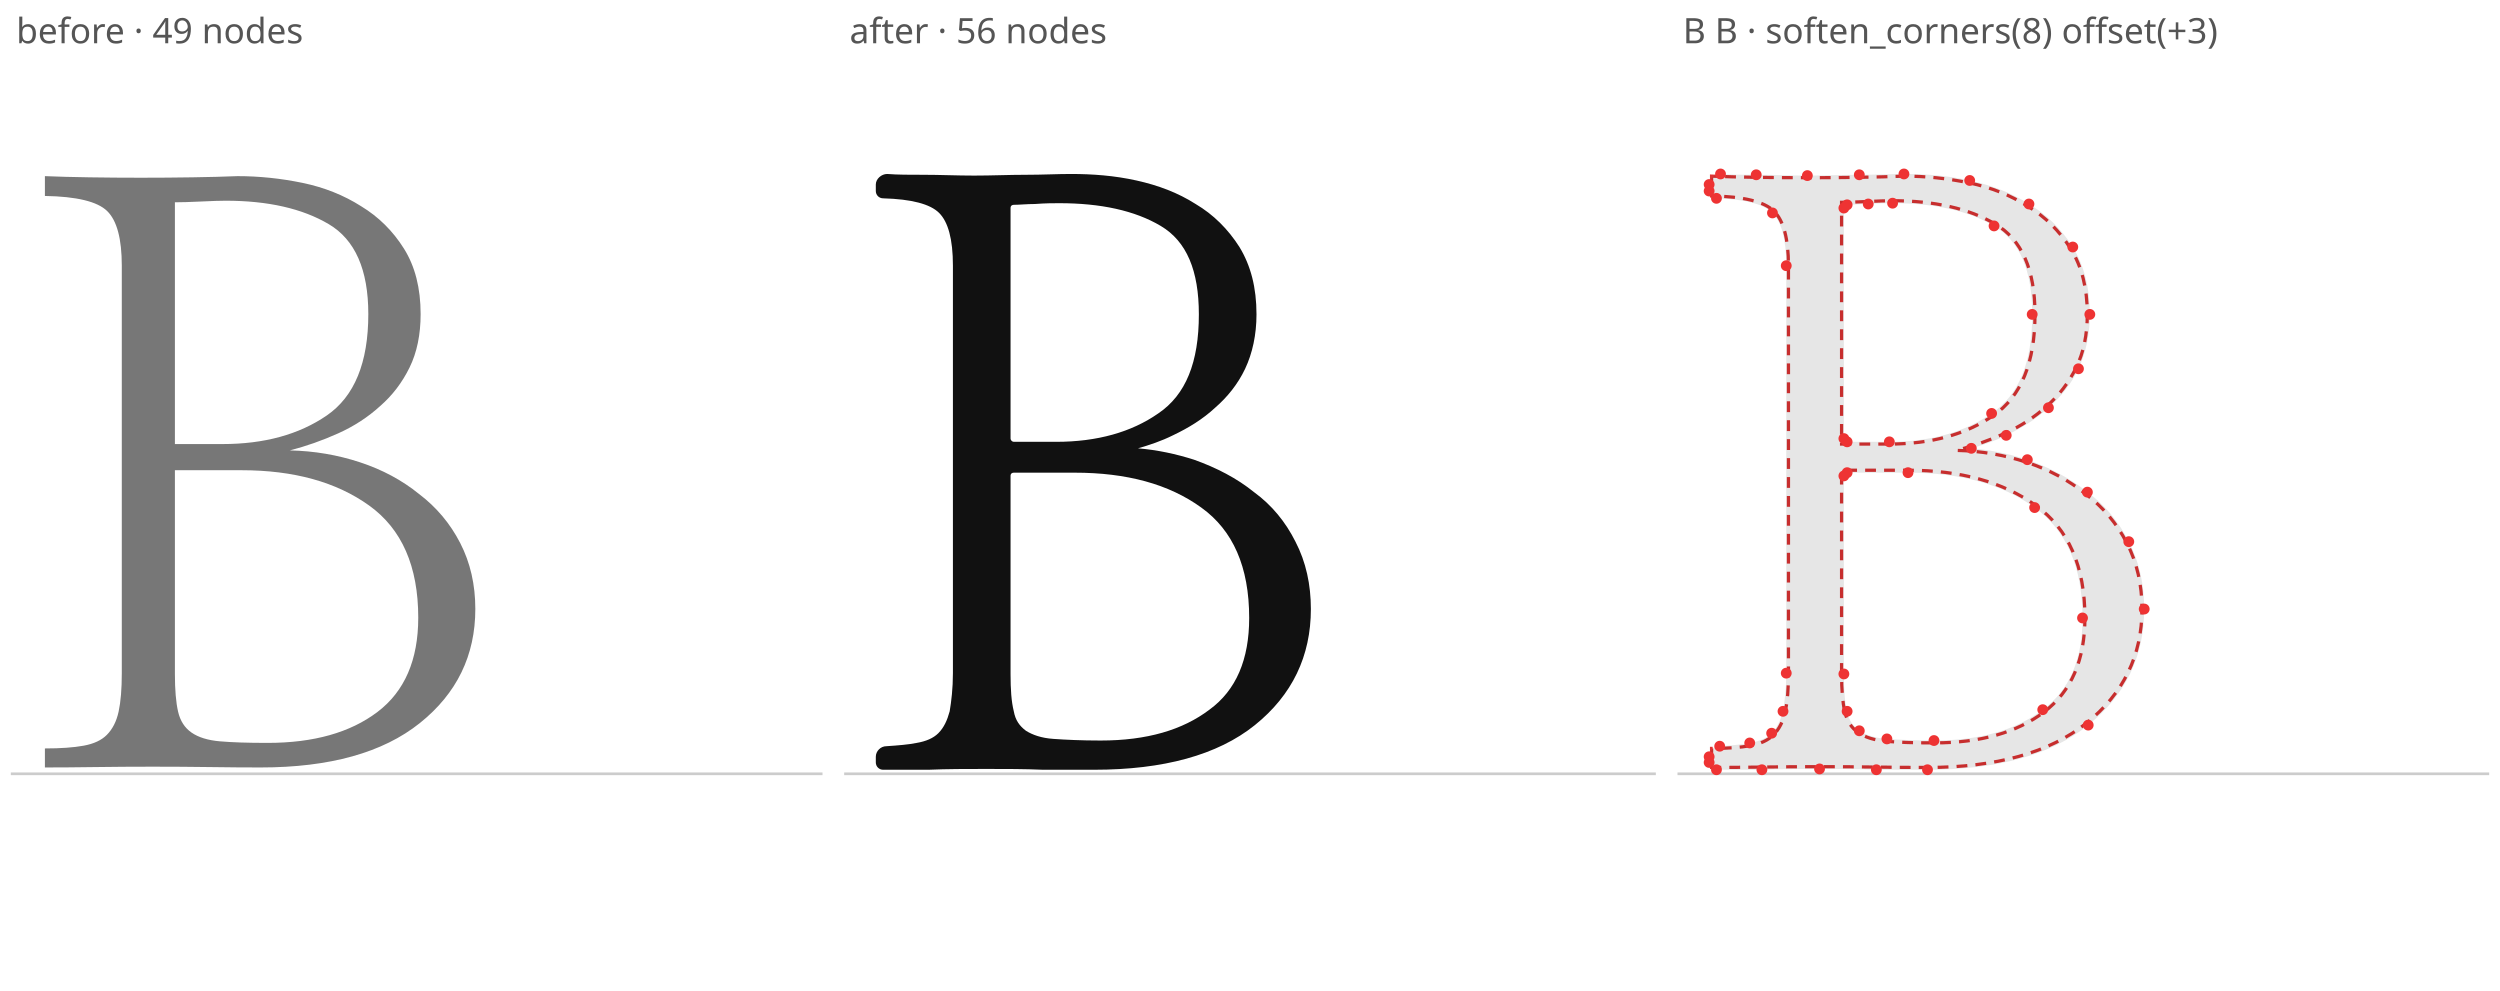
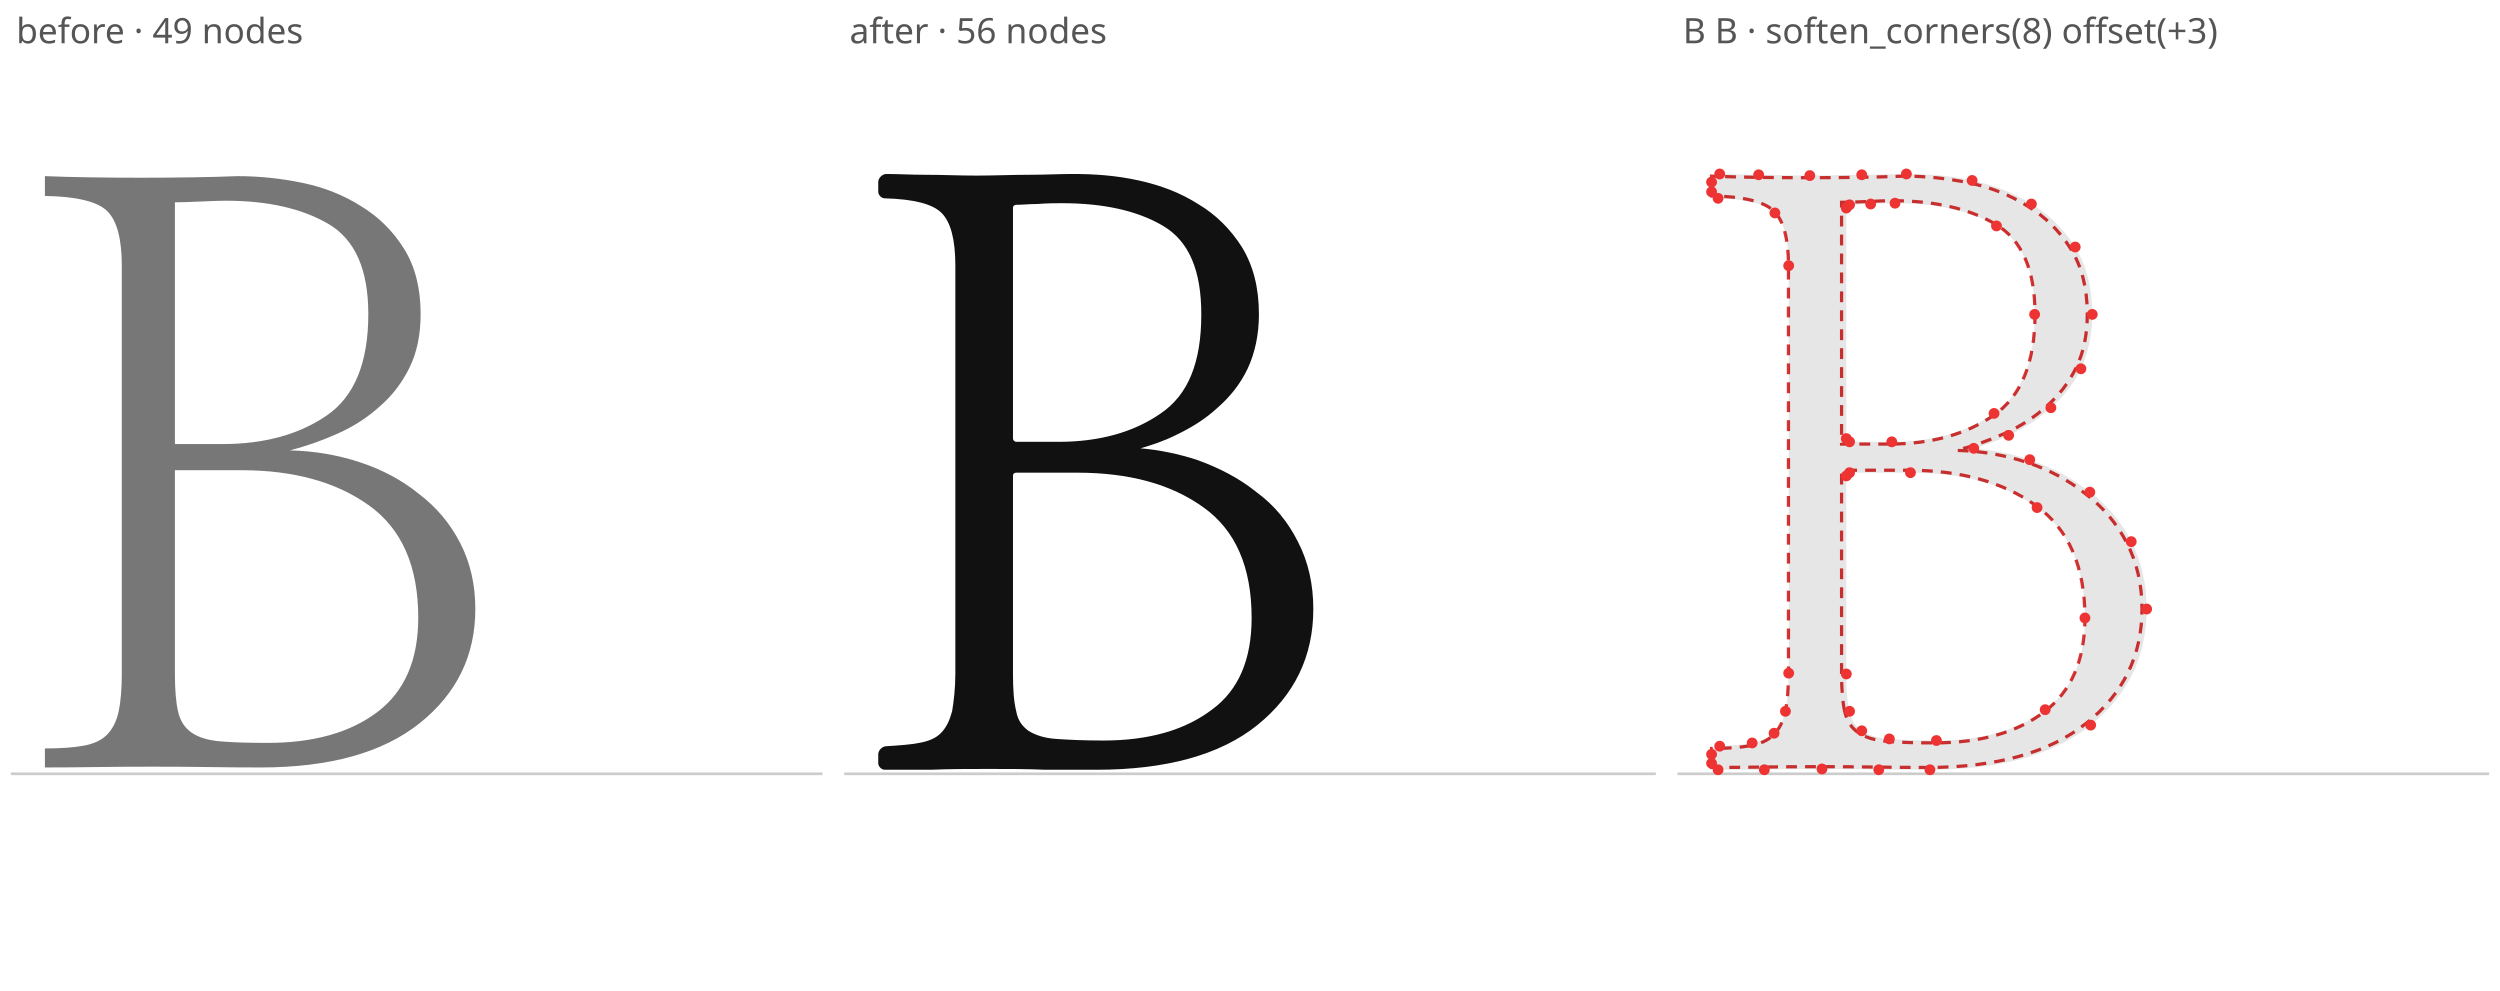
<svg xmlns="http://www.w3.org/2000/svg" width="924" height="366" viewBox="0 0 924 366" style="background:#fff">
  <g transform="translate(4,286.0)">
    <g transform="scale(0.3,-0.3)">
      <line x1="0" y1="0" x2="1000" y2="0" stroke="#ccc" stroke-width="3.333" />
      <path d="M89.844 34.668C77.474 32.389 61.523 31.25 41.992 31.25V7.812C60.221 7.812 80.892 7.975 104.004 8.301C127.116 8.626 150.716 8.789 174.805 8.789C198.893 8.789 222.331 8.626 245.117 8.301C267.904 7.975 288.737 7.812 307.617 7.812C392.904 7.812 458.333 26.042 503.906 62.5C549.479 98.958 572.266 145.833 572.266 203.125C572.266 233.073 566.081 260.091 553.711 284.18C541.341 308.268 524.414 328.451 502.93 344.727C482.096 361.654 457.845 374.674 430.176 383.789C402.507 392.904 373.698 397.786 343.75 398.438C363.932 403.646 383.789 410.645 403.32 419.434C422.852 428.223 440.104 439.453 455.078 453.125C470.052 466.146 482.096 481.934 491.211 500.488C500.326 519.043 504.883 541.016 504.883 566.406C504.883 598.307 498.047 625.163 484.375 646.973C470.703 668.783 453.125 686.198 431.641 699.219C410.156 712.891 386.068 722.493 359.375 728.027C332.682 733.561 305.99 736.328 279.297 736.328C263.021 735.677 244.466 735.189 223.633 734.863C202.799 734.538 181.641 734.375 160.156 734.375C138.672 734.375 117.513 734.538 96.68 734.863C75.846 735.189 57.617 735.677 41.992 736.328V711.914C81.055 711.263 106.608 705.078 118.652 693.359C130.697 681.641 136.719 659.18 136.719 625.977V124.023C136.719 104.492 135.417 88.704 132.812 76.66C130.208 64.616 125.326 55.013 118.164 47.852C111.654 41.341 102.214 36.947 89.844 34.668ZM206.055 76.66C203.451 88.053 202.148 103.516 202.148 123.047V374.023H284.18C348.633 374.023 401.042 359.538 441.406 330.566C481.771 301.595 501.953 255.534 501.953 192.383C501.953 140.299 485.189 101.562 451.66 76.172C418.132 50.781 373.047 38.086 316.406 38.086C291.667 38.086 271.973 38.737 257.324 40.039C242.676 41.341 231.12 44.922 222.656 50.781C214.193 56.641 208.659 65.267 206.055 76.66ZM260.742 406.25H202.148V704.102C209.961 704.102 220.703 704.427 234.375 705.078C248.047 705.729 258.138 706.055 264.648 706.055C316.732 706.055 359.049 696.452 391.602 677.246C424.154 658.04 440.43 621.094 440.43 566.406C440.43 506.51 423.34 464.844 389.16 441.406C354.98 417.969 312.174 406.25 260.742 406.25Z" fill="#777" stroke="none" />
    </g>
  </g>
  <text x="6" y="16" font-family="sans-serif" font-size="13" fill="#555">before · 49 nodes</text>
  <g transform="translate(312,286.0)">
    <g transform="scale(0.3,-0.3)">
      <line x1="0" y1="0" x2="1000" y2="0" stroke="#ccc" stroke-width="3.333" />
-       <path d="M52.0 34.0C45.0 34.0 39.0 28.0 39.0 21.0V14.0C39.0 9.0 43.0 5.0 48.0 5.0C65.0 5.0 83.0 5.0 104.0 5.0C127.0 6.0 151.0 6.0 175.0 6.0C199.0 6.0 222.0 6.0 245.0 5.0C268.0 5.0 289.0 5.0 308.0 5.0C393.0 5.0 460.0 23.0 506.0 60.0C552.0 97.0 575.0 145.0 575.0 203.0C575.0 233.0 569.0 261.0 556.0 286.0C544.0 310.0 527.0 331.0 505.0 347.0C484.0 364.0 459.0 377.0 431.0 387.0C409.0 394.0 386.0 399.0 362.0 401.0C376.0 405.0 391.0 410.0 405.0 417.0C424.0 426.0 442.0 437.0 457.0 451.0C472.0 464.0 485.0 480.0 494.0 499.0C503.0 518.0 508.0 541.0 508.0 566.0C508.0 599.0 501.0 626.0 487.0 649.0C473.0 671.0 455.0 689.0 433.0 702.0C411.0 716.0 387.0 725.0 360.0 731.0C333.0 737.0 306.0 739.0 279.0 739.0C263.0 739.0 244.0 738.0 224.0 738.0C203.0 738.0 182.0 737.0 160.0 737.0C139.0 737.0 118.0 738.0 97.0 738.0C81.0 738.0 66.0 738.0 53.0 739.0C46.0 739.0 39.0 733.0 39.0 726.0V718.0C39.0 713.0 43.0 709.0 48.0 709.0C83.0 708.0 106.0 702.0 117.0 691.0C128.0 680.0 134.0 659.0 134.0 626.0V124.0C134.0 105.0 132.0 89.0 130.0 77.0C127.0 66.0 123.0 57.0 116.0 50.0C110.0 44.0 101.0 40.0 89.0 38.0C79.0 36.0 67.0 35.0 52.0 34.0ZM205.0 123.0V367.0C205.0 370.0 207.0 371.0 209.0 371.0H284.0C348.0 371.0 400.0 357.0 440.0 328.0C479.0 300.0 499.0 255.0 499.0 192.0C499.0 141.0 483.0 103.0 450.0 79.0C417.0 54.0 373.0 41.0 316.0 41.0C292.0 41.0 272.0 42.0 258.0 43.0C243.0 44.0 232.0 48.0 224.0 53.0C216.0 59.0 211.0 66.0 209.0 77.0C206.0 89.0 205.0 104.0 205.0 123.0ZM209.0 409.0C207.0 409.0 205.0 411.0 205.0 413.0V697.0C205.0 700.0 207.0 701.0 209.0 701.0C216.0 701.0 225.0 702.0 235.0 702.0C248.0 703.0 258.0 703.0 265.0 703.0C316.0 703.0 358.0 694.0 390.0 675.0C422.0 656.0 437.0 620.0 437.0 566.0C437.0 507.0 421.0 467.0 387.0 444.0C354.0 421.0 312.0 409.0 261.0 409.0Z" fill="#111" stroke="none" />
+       <path d="M52.0 34.0C47.0 34.0 42.0 29.0 42.0 24.0V13.0C42.0 9.0 46.0 5.0 50.0 5.0C67.0 5.0 86.0 5.0 107.0 5.0C130.0 6.0 154.0 6.0 178.0 6.0C202.0 6.0 225.0 6.0 248.0 5.0C271.0 5.0 292.0 5.0 311.0 5.0C396.0 5.0 463.0 23.0 509.0 60.0C555.0 97.0 578.0 145.0 578.0 203.0C578.0 233.0 572.0 261.0 559.0 286.0C547.0 310.0 530.0 331.0 508.0 347.0C487.0 364.0 462.0 377.0 434.0 387.0C412.0 394.0 389.0 399.0 365.0 401.0C379.0 405.0 394.0 410.0 408.0 417.0C427.0 426.0 445.0 437.0 460.0 451.0C475.0 464.0 488.0 480.0 497.0 499.0C506.0 518.0 511.0 541.0 511.0 566.0C511.0 599.0 504.0 626.0 490.0 649.0C476.0 671.0 458.0 689.0 436.0 702.0C414.0 716.0 390.0 725.0 363.0 731.0C336.0 737.0 309.0 739.0 282.0 739.0C266.0 739.0 247.0 738.0 227.0 738.0C206.0 738.0 185.0 737.0 163.0 737.0C142.0 737.0 121.0 738.0 100.0 738.0C82.0 738.0 66.0 739.0 52.0 739.0C47.0 739.0 42.0 734.0 42.0 729.0V717.0C42.0 713.0 46.0 709.0 50.0 709.0C86.0 708.0 109.0 702.0 120.0 691.0C131.0 680.0 137.0 659.0 137.0 626.0V124.0C137.0 105.0 135.0 89.0 133.0 77.0C130.0 66.0 126.0 57.0 119.0 50.0C113.0 44.0 104.0 40.0 92.0 38.0C82.0 36.0 68.0 35.0 52.0 34.0ZM208.0 123.0V367.0C208.0 370.0 210.0 371.0 212.0 371.0H287.0C351.0 371.0 403.0 357.0 443.0 328.0C482.0 300.0 502.0 255.0 502.0 192.0C502.0 141.0 486.0 103.0 453.0 79.0C420.0 54.0 376.0 41.0 319.0 41.0C295.0 41.0 275.0 42.0 261.0 43.0C246.0 44.0 235.0 48.0 227.0 53.0C219.0 59.0 214.0 66.0 212.0 77.0C209.0 89.0 208.0 104.0 208.0 123.0ZM212.0 409.0C210.0 409.0 208.0 411.0 208.0 413.0V697.0C208.0 700.0 210.0 701.0 212.0 701.0C219.0 701.0 228.0 702.0 238.0 702.0C251.0 703.0 261.0 703.0 268.0 703.0C319.0 703.0 361.0 694.0 393.0 675.0C425.0 656.0 440.0 620.0 440.0 566.0C440.0 507.0 424.0 467.0 390.0 444.0C357.0 421.0 315.0 409.0 264.0 409.0Z" fill="#111" stroke="none" />
    </g>
  </g>
  <text x="314" y="16" font-family="sans-serif" font-size="13" fill="#555">after · 56 nodes</text>
  <g transform="translate(620,286.0)">
    <g transform="scale(0.3,-0.3)">
      <line x1="0" y1="0" x2="1000" y2="0" stroke="#ccc" stroke-width="3.333" />
      <path d="M89.844 34.668C77.474 32.389 61.523 31.25 41.992 31.25V7.812C60.221 7.812 80.892 7.975 104.004 8.301C127.116 8.626 150.716 8.789 174.805 8.789C198.893 8.789 222.331 8.626 245.117 8.301C267.904 7.975 288.737 7.812 307.617 7.812C392.904 7.812 458.333 26.042 503.906 62.5C549.479 98.958 572.266 145.833 572.266 203.125C572.266 233.073 566.081 260.091 553.711 284.18C541.341 308.268 524.414 328.451 502.93 344.727C482.096 361.654 457.845 374.674 430.176 383.789C402.507 392.904 373.698 397.786 343.75 398.438C363.932 403.646 383.789 410.645 403.32 419.434C422.852 428.223 440.104 439.453 455.078 453.125C470.052 466.146 482.096 481.934 491.211 500.488C500.326 519.043 504.883 541.016 504.883 566.406C504.883 598.307 498.047 625.163 484.375 646.973C470.703 668.783 453.125 686.198 431.641 699.219C410.156 712.891 386.068 722.493 359.375 728.027C332.682 733.561 305.99 736.328 279.297 736.328C263.021 735.677 244.466 735.189 223.633 734.863C202.799 734.538 181.641 734.375 160.156 734.375C138.672 734.375 117.513 734.538 96.68 734.863C75.846 735.189 57.617 735.677 41.992 736.328V711.914C81.055 711.263 106.608 705.078 118.652 693.359C130.697 681.641 136.719 659.18 136.719 625.977V124.023C136.719 104.492 135.417 88.704 132.812 76.66C130.208 64.616 125.326 55.013 118.164 47.852C111.654 41.341 102.214 36.947 89.844 34.668ZM206.055 76.66C203.451 88.053 202.148 103.516 202.148 123.047V374.023H284.18C348.633 374.023 401.042 359.538 441.406 330.566C481.771 301.595 501.953 255.534 501.953 192.383C501.953 140.299 485.189 101.562 451.66 76.172C418.132 50.781 373.047 38.086 316.406 38.086C291.667 38.086 271.973 38.737 257.324 40.039C242.676 41.341 231.12 44.922 222.656 50.781C214.193 56.641 208.659 65.267 206.055 76.66ZM260.742 406.25H202.148V704.102C209.961 704.102 220.703 704.427 234.375 705.078C248.047 705.729 258.138 706.055 264.648 706.055C316.732 706.055 359.049 696.452 391.602 677.246C424.154 658.04 440.43 621.094 440.43 566.406C440.43 506.51 423.34 464.844 389.16 441.406C354.98 417.969 312.174 406.25 260.742 406.25Z" fill="none" stroke="#d33" stroke-width="4.0" stroke-dasharray="13.333,10.0" />
-       <path d="M52.0 34.0C45.0 34.0 39.0 28.0 39.0 21.0V14.0C39.0 9.0 43.0 5.0 48.0 5.0C65.0 5.0 83.0 5.0 104.0 5.0C127.0 6.0 151.0 6.0 175.0 6.0C199.0 6.0 222.0 6.0 245.0 5.0C268.0 5.0 289.0 5.0 308.0 5.0C393.0 5.0 460.0 23.0 506.0 60.0C552.0 97.0 575.0 145.0 575.0 203.0C575.0 233.0 569.0 261.0 556.0 286.0C544.0 310.0 527.0 331.0 505.0 347.0C484.0 364.0 459.0 377.0 431.0 387.0C409.0 394.0 386.0 399.0 362.0 401.0C376.0 405.0 391.0 410.0 405.0 417.0C424.0 426.0 442.0 437.0 457.0 451.0C472.0 464.0 485.0 480.0 494.0 499.0C503.0 518.0 508.0 541.0 508.0 566.0C508.0 599.0 501.0 626.0 487.0 649.0C473.0 671.0 455.0 689.0 433.0 702.0C411.0 716.0 387.0 725.0 360.0 731.0C333.0 737.0 306.0 739.0 279.0 739.0C263.0 739.0 244.0 738.0 224.0 738.0C203.0 738.0 182.0 737.0 160.0 737.0C139.0 737.0 118.0 738.0 97.0 738.0C81.0 738.0 66.0 738.0 53.0 739.0C46.0 739.0 39.0 733.0 39.0 726.0V718.0C39.0 713.0 43.0 709.0 48.0 709.0C83.0 708.0 106.0 702.0 117.0 691.0C128.0 680.0 134.0 659.0 134.0 626.0V124.0C134.0 105.0 132.0 89.0 130.0 77.0C127.0 66.0 123.0 57.0 116.0 50.0C110.0 44.0 101.0 40.0 89.0 38.0C79.0 36.0 67.0 35.0 52.0 34.0ZM205.0 123.0V367.0C205.0 370.0 207.0 371.0 209.0 371.0H284.0C348.0 371.0 400.0 357.0 440.0 328.0C479.0 300.0 499.0 255.0 499.0 192.0C499.0 141.0 483.0 103.0 450.0 79.0C417.0 54.0 373.0 41.0 316.0 41.0C292.0 41.0 272.0 42.0 258.0 43.0C243.0 44.0 232.0 48.0 224.0 53.0C216.0 59.0 211.0 66.0 209.0 77.0C206.0 89.0 205.0 104.0 205.0 123.0ZM209.0 409.0C207.0 409.0 205.0 411.0 205.0 413.0V697.0C205.0 700.0 207.0 701.0 209.0 701.0C216.0 701.0 225.0 702.0 235.0 702.0C248.0 703.0 258.0 703.0 265.0 703.0C316.0 703.0 358.0 694.0 390.0 675.0C422.0 656.0 437.0 620.0 437.0 566.0C437.0 507.0 421.0 467.0 387.0 444.0C354.0 421.0 312.0 409.0 261.0 409.0Z" fill="rgba(0,0,0,0.10)" stroke="none" />
+       <path d="M52.0 34.0C47.0 34.0 42.0 29.0 42.0 24.0V13.0C42.0 9.0 46.0 5.0 50.0 5.0C67.0 5.0 86.0 5.0 107.0 5.0C130.0 6.0 154.0 6.0 178.0 6.0C202.0 6.0 225.0 6.0 248.0 5.0C271.0 5.0 292.0 5.0 311.0 5.0C396.0 5.0 463.0 23.0 509.0 60.0C555.0 97.0 578.0 145.0 578.0 203.0C578.0 233.0 572.0 261.0 559.0 286.0C547.0 310.0 530.0 331.0 508.0 347.0C487.0 364.0 462.0 377.0 434.0 387.0C412.0 394.0 389.0 399.0 365.0 401.0C379.0 405.0 394.0 410.0 408.0 417.0C427.0 426.0 445.0 437.0 460.0 451.0C475.0 464.0 488.0 480.0 497.0 499.0C506.0 518.0 511.0 541.0 511.0 566.0C511.0 599.0 504.0 626.0 490.0 649.0C476.0 671.0 458.0 689.0 436.0 702.0C414.0 716.0 390.0 725.0 363.0 731.0C336.0 737.0 309.0 739.0 282.0 739.0C266.0 739.0 247.0 738.0 227.0 738.0C206.0 738.0 185.0 737.0 163.0 737.0C142.0 737.0 121.0 738.0 100.0 738.0C82.0 738.0 66.0 739.0 52.0 739.0C47.0 739.0 42.0 734.0 42.0 729.0V717.0C42.0 713.0 46.0 709.0 50.0 709.0C86.0 708.0 109.0 702.0 120.0 691.0C131.0 680.0 137.0 659.0 137.0 626.0V124.0C137.0 105.0 135.0 89.0 133.0 77.0C130.0 66.0 126.0 57.0 119.0 50.0C113.0 44.0 104.0 40.0 92.0 38.0C82.0 36.0 68.0 35.0 52.0 34.0ZM208.0 123.0V367.0C208.0 370.0 210.0 371.0 212.0 371.0H287.0C351.0 371.0 403.0 357.0 443.0 328.0C482.0 300.0 502.0 255.0 502.0 192.0C502.0 141.0 486.0 103.0 453.0 79.0C420.0 54.0 376.0 41.0 319.0 41.0C295.0 41.0 275.0 42.0 261.0 43.0C246.0 44.0 235.0 48.0 227.0 53.0C219.0 59.0 214.0 66.0 212.0 77.0C209.0 89.0 208.0 104.0 208.0 123.0ZM212.0 409.0C210.0 409.0 208.0 411.0 208.0 413.0V697.0C208.0 700.0 210.0 701.0 212.0 701.0C219.0 701.0 228.0 702.0 238.0 702.0C251.0 703.0 261.0 703.0 268.0 703.0C319.0 703.0 361.0 694.0 393.0 675.0C425.0 656.0 440.0 620.0 440.0 566.0C440.0 507.0 424.0 467.0 390.0 444.0C357.0 421.0 315.0 409.0 264.0 409.0Z" fill="rgba(0,0,0,0.10)" stroke="none" />
      <circle cx="52.0" cy="34.0" r="6.667" fill="#e33" />
-       <circle cx="39.0" cy="21.0" r="6.667" fill="#e33" />
-       <circle cx="39.0" cy="14.0" r="6.667" fill="#e33" />
-       <circle cx="48.0" cy="5.0" r="6.667" fill="#e33" />
-       <circle cx="104.0" cy="5.0" r="6.667" fill="#e33" />
-       <circle cx="175.0" cy="6.0" r="6.667" fill="#e33" />
-       <circle cx="245.0" cy="5.0" r="6.667" fill="#e33" />
-       <circle cx="308.0" cy="5.0" r="6.667" fill="#e33" />
-       <circle cx="506.0" cy="60.0" r="6.667" fill="#e33" />
-       <circle cx="575.0" cy="203.0" r="6.667" fill="#e33" />
-       <circle cx="556.0" cy="286.0" r="6.667" fill="#e33" />
-       <circle cx="505.0" cy="347.0" r="6.667" fill="#e33" />
-       <circle cx="431.0" cy="387.0" r="6.667" fill="#e33" />
-       <circle cx="362.0" cy="401.0" r="6.667" fill="#e33" />
-       <circle cx="405.0" cy="417.0" r="6.667" fill="#e33" />
-       <circle cx="457.0" cy="451.0" r="6.667" fill="#e33" />
-       <circle cx="494.0" cy="499.0" r="6.667" fill="#e33" />
-       <circle cx="508.0" cy="566.0" r="6.667" fill="#e33" />
-       <circle cx="487.0" cy="649.0" r="6.667" fill="#e33" />
-       <circle cx="433.0" cy="702.0" r="6.667" fill="#e33" />
-       <circle cx="360.0" cy="731.0" r="6.667" fill="#e33" />
-       <circle cx="279.0" cy="739.0" r="6.667" fill="#e33" />
-       <circle cx="224.0" cy="738.0" r="6.667" fill="#e33" />
-       <circle cx="160.0" cy="737.0" r="6.667" fill="#e33" />
-       <circle cx="97.0" cy="738.0" r="6.667" fill="#e33" />
-       <circle cx="53.0" cy="739.0" r="6.667" fill="#e33" />
-       <circle cx="39.0" cy="726.0" r="6.667" fill="#e33" />
-       <circle cx="39.0" cy="718.0" r="6.667" fill="#e33" />
-       <circle cx="48.0" cy="709.0" r="6.667" fill="#e33" />
-       <circle cx="117.0" cy="691.0" r="6.667" fill="#e33" />
-       <circle cx="134.0" cy="626.0" r="6.667" fill="#e33" />
-       <circle cx="134.0" cy="124.0" r="6.667" fill="#e33" />
-       <circle cx="130.0" cy="77.0" r="6.667" fill="#e33" />
-       <circle cx="116.0" cy="50.0" r="6.667" fill="#e33" />
-       <circle cx="89.0" cy="38.0" r="6.667" fill="#e33" />
-       <circle cx="205.0" cy="123.0" r="6.667" fill="#e33" />
-       <circle cx="205.0" cy="367.0" r="6.667" fill="#e33" />
-       <circle cx="209.0" cy="371.0" r="6.667" fill="#e33" />
-       <circle cx="284.0" cy="371.0" r="6.667" fill="#e33" />
-       <circle cx="440.0" cy="328.0" r="6.667" fill="#e33" />
-       <circle cx="499.0" cy="192.0" r="6.667" fill="#e33" />
-       <circle cx="450.0" cy="79.0" r="6.667" fill="#e33" />
-       <circle cx="316.0" cy="41.0" r="6.667" fill="#e33" />
-       <circle cx="258.0" cy="43.0" r="6.667" fill="#e33" />
-       <circle cx="224.0" cy="53.0" r="6.667" fill="#e33" />
-       <circle cx="209.0" cy="77.0" r="6.667" fill="#e33" />
-       <circle cx="209.0" cy="409.0" r="6.667" fill="#e33" />
-       <circle cx="205.0" cy="413.0" r="6.667" fill="#e33" />
-       <circle cx="205.0" cy="697.0" r="6.667" fill="#e33" />
-       <circle cx="209.0" cy="701.0" r="6.667" fill="#e33" />
-       <circle cx="235.0" cy="702.0" r="6.667" fill="#e33" />
-       <circle cx="265.0" cy="703.0" r="6.667" fill="#e33" />
-       <circle cx="390.0" cy="675.0" r="6.667" fill="#e33" />
-       <circle cx="437.0" cy="566.0" r="6.667" fill="#e33" />
-       <circle cx="387.0" cy="444.0" r="6.667" fill="#e33" />
-       <circle cx="261.0" cy="409.0" r="6.667" fill="#e33" />
+       <circle cx="42.0" cy="24.0" r="6.667" fill="#e33" />
+       <circle cx="42.0" cy="13.0" r="6.667" fill="#e33" />
+       <circle cx="50.0" cy="5.0" r="6.667" fill="#e33" />
+       <circle cx="107.0" cy="5.0" r="6.667" fill="#e33" />
+       <circle cx="178.0" cy="6.0" r="6.667" fill="#e33" />
+       <circle cx="248.0" cy="5.0" r="6.667" fill="#e33" />
+       <circle cx="311.0" cy="5.0" r="6.667" fill="#e33" />
+       <circle cx="509.0" cy="60.0" r="6.667" fill="#e33" />
+       <circle cx="578.0" cy="203.0" r="6.667" fill="#e33" />
+       <circle cx="559.0" cy="286.0" r="6.667" fill="#e33" />
+       <circle cx="508.0" cy="347.0" r="6.667" fill="#e33" />
+       <circle cx="434.0" cy="387.0" r="6.667" fill="#e33" />
+       <circle cx="365.0" cy="401.0" r="6.667" fill="#e33" />
+       <circle cx="408.0" cy="417.0" r="6.667" fill="#e33" />
+       <circle cx="460.0" cy="451.0" r="6.667" fill="#e33" />
+       <circle cx="497.0" cy="499.0" r="6.667" fill="#e33" />
+       <circle cx="511.0" cy="566.0" r="6.667" fill="#e33" />
+       <circle cx="490.0" cy="649.0" r="6.667" fill="#e33" />
+       <circle cx="436.0" cy="702.0" r="6.667" fill="#e33" />
+       <circle cx="363.0" cy="731.0" r="6.667" fill="#e33" />
+       <circle cx="282.0" cy="739.0" r="6.667" fill="#e33" />
+       <circle cx="227.0" cy="738.0" r="6.667" fill="#e33" />
+       <circle cx="163.0" cy="737.0" r="6.667" fill="#e33" />
+       <circle cx="100.0" cy="738.0" r="6.667" fill="#e33" />
+       <circle cx="52.0" cy="739.0" r="6.667" fill="#e33" />
+       <circle cx="42.0" cy="729.0" r="6.667" fill="#e33" />
+       <circle cx="42.0" cy="717.0" r="6.667" fill="#e33" />
+       <circle cx="50.0" cy="709.0" r="6.667" fill="#e33" />
+       <circle cx="120.0" cy="691.0" r="6.667" fill="#e33" />
+       <circle cx="137.0" cy="626.0" r="6.667" fill="#e33" />
+       <circle cx="137.0" cy="124.0" r="6.667" fill="#e33" />
+       <circle cx="133.0" cy="77.0" r="6.667" fill="#e33" />
+       <circle cx="119.0" cy="50.0" r="6.667" fill="#e33" />
+       <circle cx="92.0" cy="38.0" r="6.667" fill="#e33" />
+       <circle cx="208.0" cy="123.0" r="6.667" fill="#e33" />
+       <circle cx="208.0" cy="367.0" r="6.667" fill="#e33" />
+       <circle cx="212.0" cy="371.0" r="6.667" fill="#e33" />
+       <circle cx="287.0" cy="371.0" r="6.667" fill="#e33" />
+       <circle cx="443.0" cy="328.0" r="6.667" fill="#e33" />
+       <circle cx="502.0" cy="192.0" r="6.667" fill="#e33" />
+       <circle cx="453.0" cy="79.0" r="6.667" fill="#e33" />
+       <circle cx="319.0" cy="41.0" r="6.667" fill="#e33" />
+       <circle cx="261.0" cy="43.0" r="6.667" fill="#e33" />
+       <circle cx="227.0" cy="53.0" r="6.667" fill="#e33" />
+       <circle cx="212.0" cy="77.0" r="6.667" fill="#e33" />
+       <circle cx="212.0" cy="409.0" r="6.667" fill="#e33" />
+       <circle cx="208.0" cy="413.0" r="6.667" fill="#e33" />
+       <circle cx="208.0" cy="697.0" r="6.667" fill="#e33" />
+       <circle cx="212.0" cy="701.0" r="6.667" fill="#e33" />
+       <circle cx="238.0" cy="702.0" r="6.667" fill="#e33" />
+       <circle cx="268.0" cy="703.0" r="6.667" fill="#e33" />
+       <circle cx="393.0" cy="675.0" r="6.667" fill="#e33" />
+       <circle cx="440.0" cy="566.0" r="6.667" fill="#e33" />
+       <circle cx="390.0" cy="444.0" r="6.667" fill="#e33" />
+       <circle cx="264.0" cy="409.0" r="6.667" fill="#e33" />
    </g>
  </g>
  <text x="622" y="16" font-family="sans-serif" font-size="13" fill="#555">B B · soften_corners(8) offset(+3)</text>
</svg>
